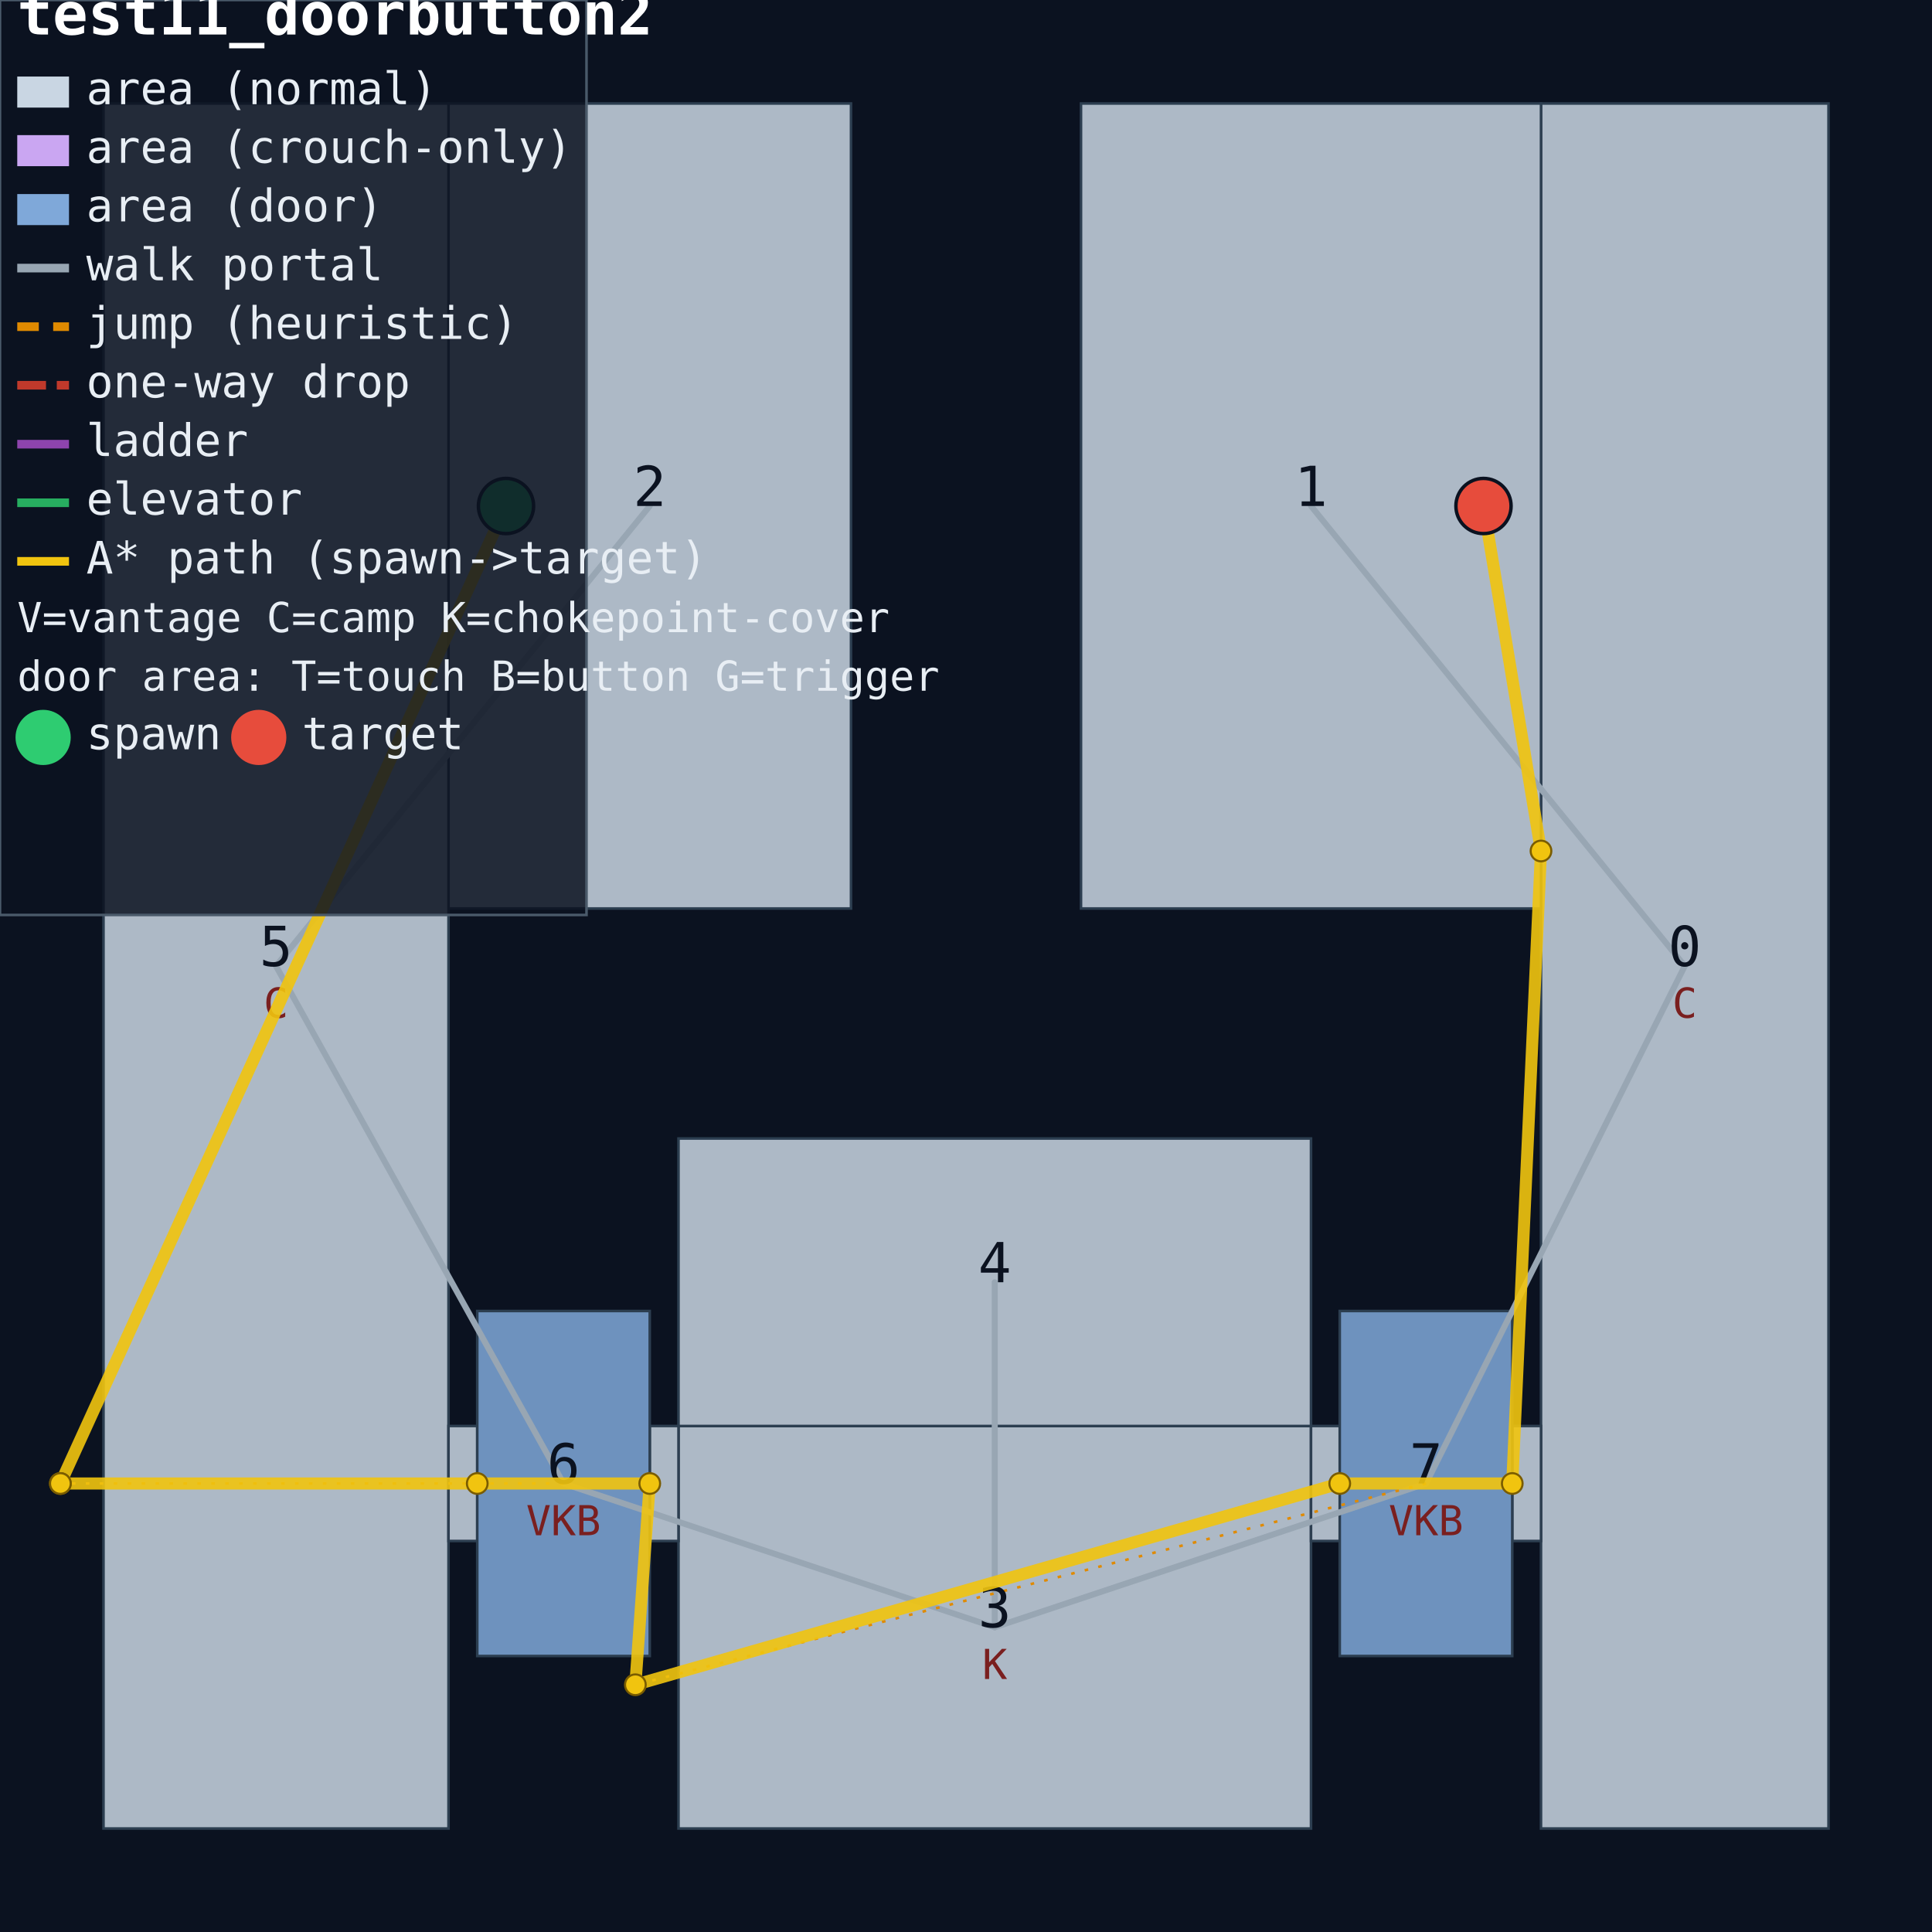
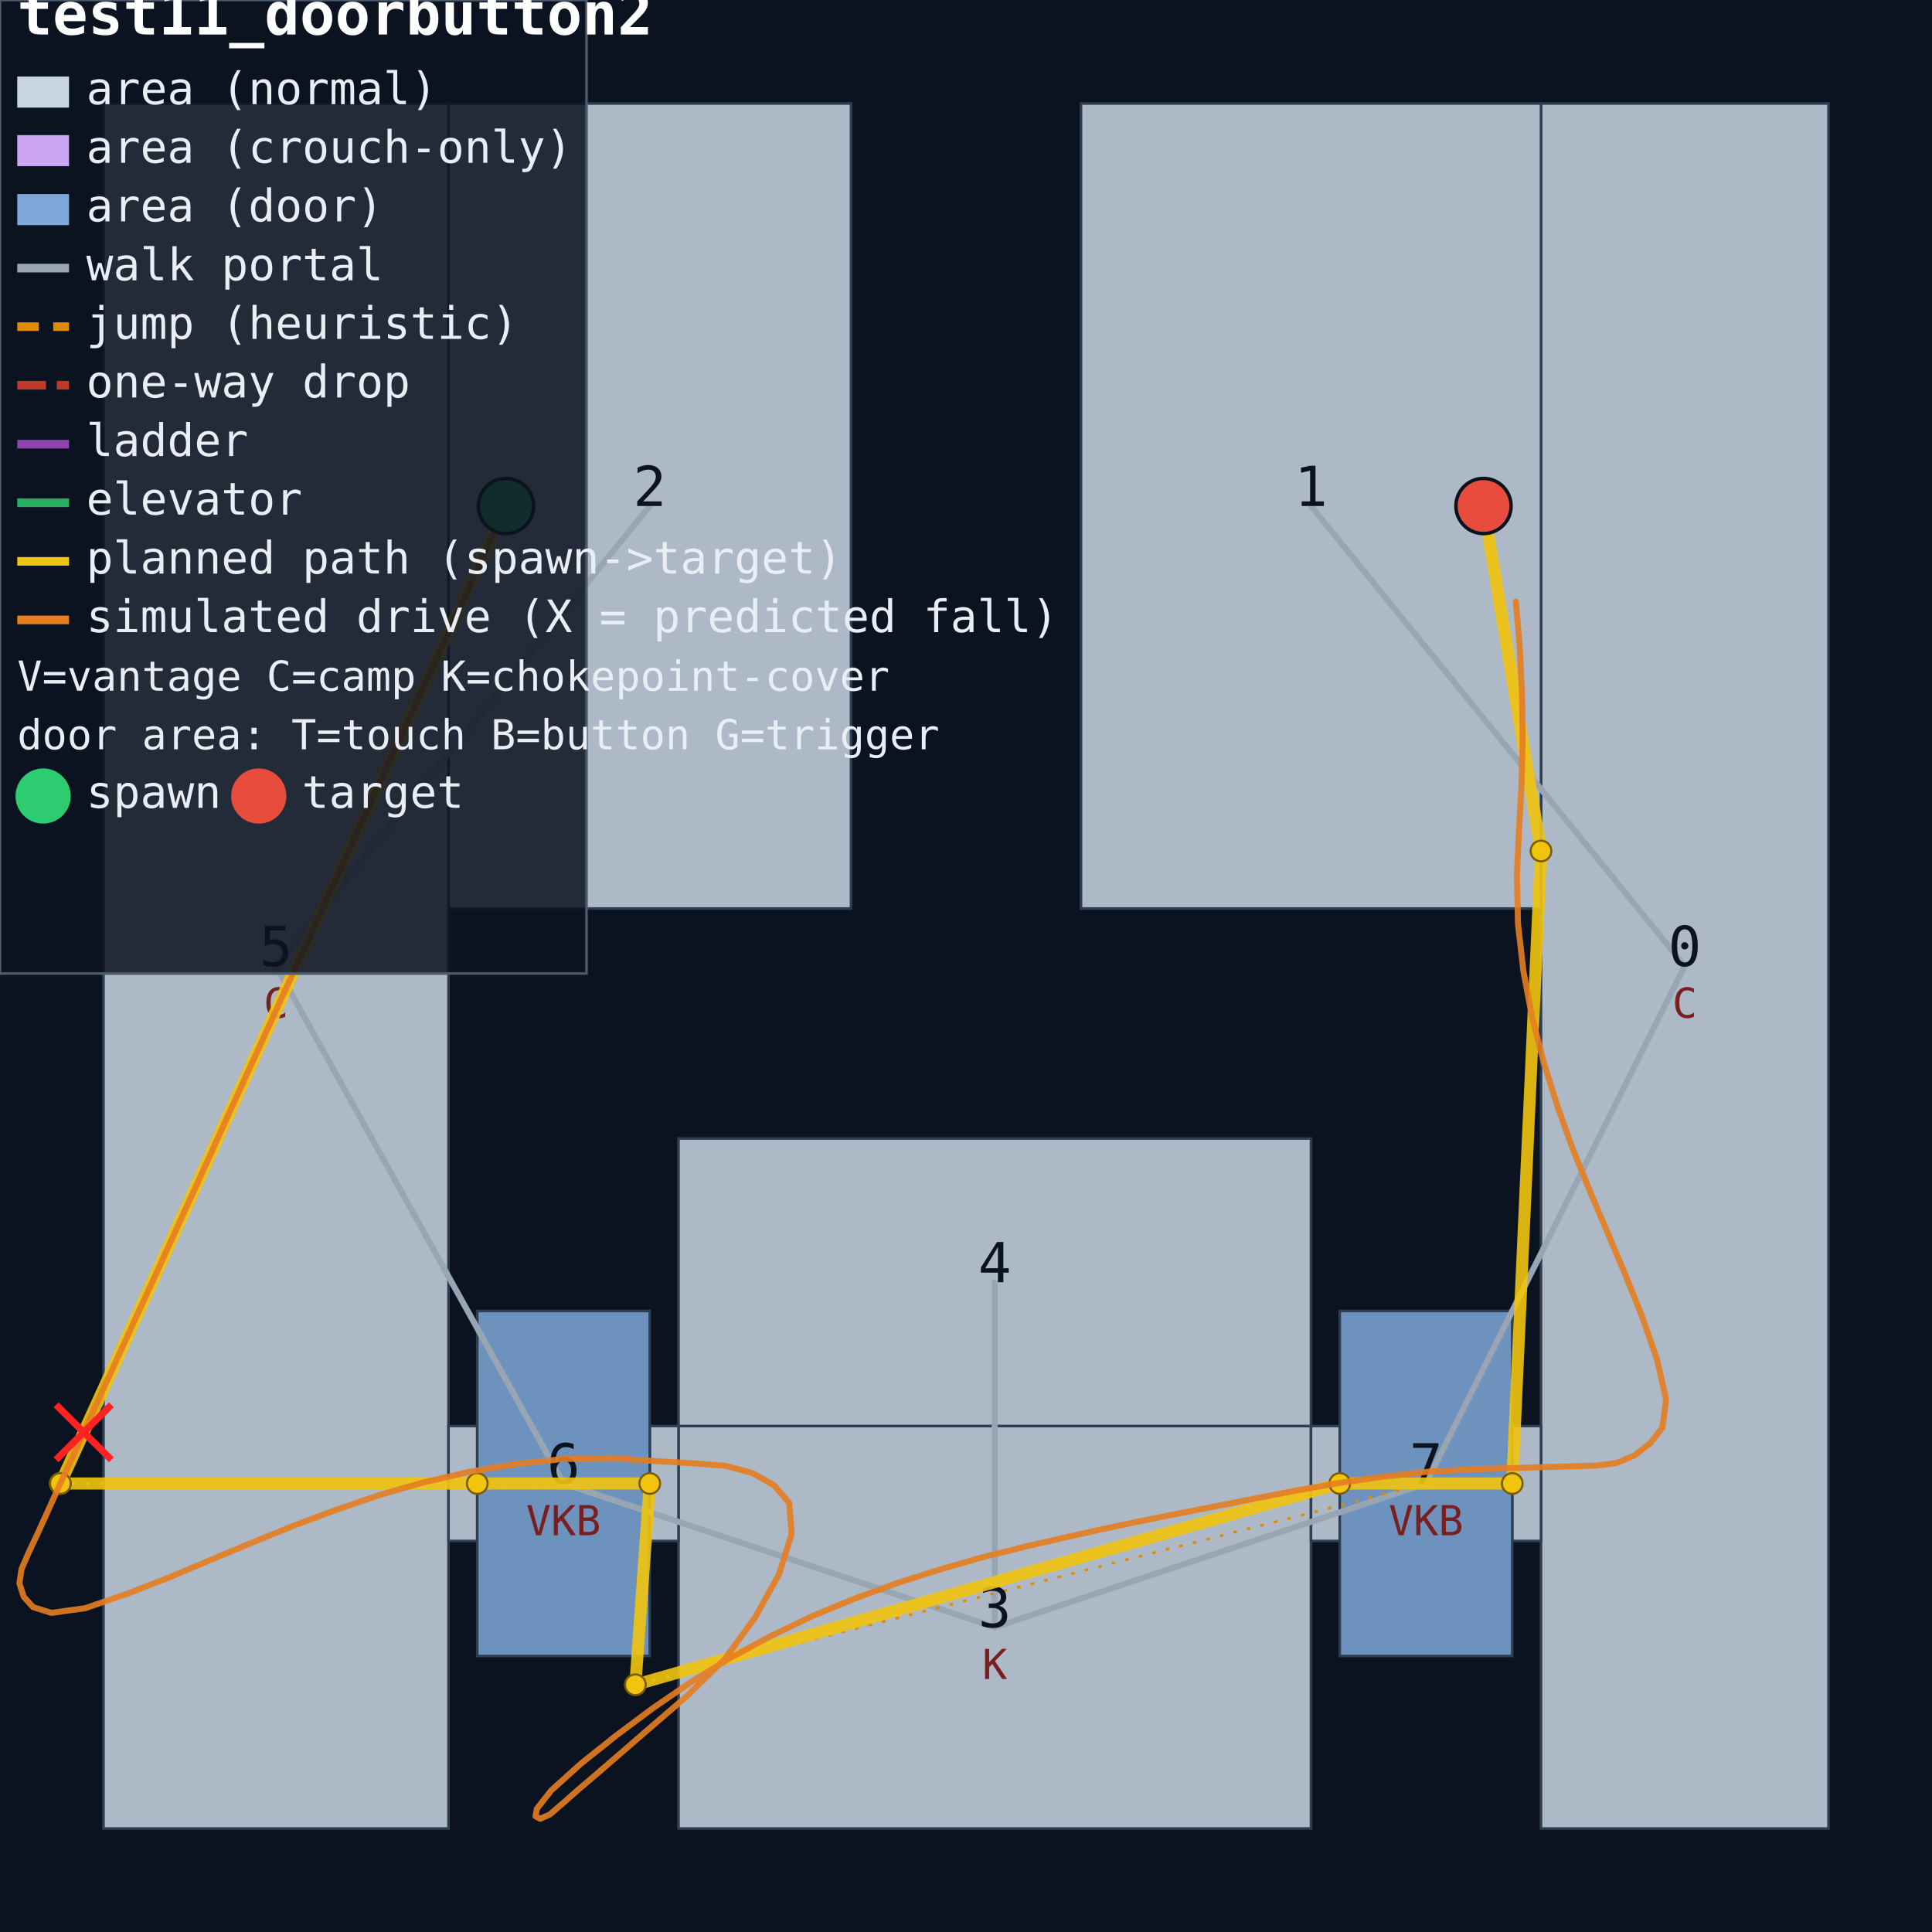
<svg xmlns="http://www.w3.org/2000/svg" viewBox="-12.8 -524.8 537.6 537.6" font-family="monospace">
  <rect x="-12.8" y="-524.8" width="537.6" height="537.6" fill="#0b1220" />
  <defs>
    <marker id="arrow" viewBox="0 0 10 10" refX="8" refY="5" markerWidth="5" markerHeight="5" orient="auto-start-reverse">
      <path d="M0,0 L10,5 L0,10 z" fill="#c0392b" />
    </marker>
  </defs>
  <g stroke="#2c3e50" stroke-width="0.72" fill-opacity="0.85">
    <polygon fill="#c9d6e3" points="416.0,-496.0 496.0,-496.0 496.0,-16.0 416.0,-16.0 " />
    <polygon fill="#c9d6e3" points="408.0,-128.0 416.0,-128.0 416.0,-96.0 408.0,-96.0 " />
    <polygon fill="#c9d6e3" points="288.0,-496.0 416.0,-496.0 416.0,-272.0 288.0,-272.0 " />
    <polygon fill="#c9d6e3" points="112.0,-496.0 224.0,-496.0 224.0,-272.0 112.0,-272.0 " />
    <polygon fill="#c9d6e3" points="176.0,-128.0 352.0,-128.0 352.0,-16.0 176.0,-16.0 " />
    <polygon fill="#c9d6e3" points="352.0,-128.0 360.0,-128.0 360.0,-96.0 352.0,-96.0 " />
    <polygon fill="#c9d6e3" points="168.0,-128.0 176.0,-128.0 176.0,-96.0 168.0,-96.0 " />
    <polygon fill="#c9d6e3" points="176.0,-208.0 352.0,-208.0 352.0,-128.0 176.0,-128.0 " />
    <polygon fill="#c9d6e3" points="16.0,-496.0 112.0,-496.0 112.0,-16.0 16.0,-16.0 " />
    <polygon fill="#c9d6e3" points="112.0,-128.0 120.0,-128.0 120.0,-96.0 112.0,-96.0 " />
    <polygon fill="#7fa8d9" points="120.0,-160.0 168.0,-160.0 168.0,-64.0 120.0,-64.0 " />
    <polygon fill="#7fa8d9" points="360.0,-160.0 408.0,-160.0 408.0,-64.0 360.0,-64.0 " />
  </g>
  <g stroke-linecap="round">
    <line x1="264.0" y1="-72.0" x2="144.0" y2="-112.0" stroke="#98a6b3" stroke-width="1.68" />
    <line x1="456.0" y1="-256.0" x2="352.0" y2="-384.0" stroke="#98a6b3" stroke-width="1.68" />
    <line x1="168.0" y1="-384.0" x2="64.0" y2="-256.0" stroke="#98a6b3" stroke-width="1.68" />
    <line x1="264.0" y1="-168.0" x2="264.0" y2="-72.0" stroke="#98a6b3" stroke-width="1.68" />
+     <line x1="384.0" y1="-112.0" x2="264.0" y2="-72.0" stroke="#98a6b3" stroke-width="1.68" />
    <line x1="456.0" y1="-256.0" x2="384.0" y2="-112.0" stroke="#98a6b3" stroke-width="1.68" />
-     <line x1="384.0" y1="-112.0" x2="264.0" y2="-72.0" stroke="#98a6b3" stroke-width="1.68" />
    <line x1="144.0" y1="-112.0" x2="64.0" y2="-256.0" stroke="#98a6b3" stroke-width="1.68" />
  </g>
  <line x1="144.0" y1="-112.0" x2="4.0" y2="-112.0" stroke="#e08a00" stroke-width="0.72" stroke-dasharray="1,2.88" />
  <rect x="1.8" y="-114.2" width="4.3" height="4.3" fill="#e08a00" stroke="#0b1220" stroke-width="0.48" />
  <line x1="384.0" y1="-112.0" x2="164.0" y2="-56.0" stroke="#e08a00" stroke-width="0.72" stroke-dasharray="1,2.88" />
  <rect x="161.8" y="-58.2" width="4.3" height="4.3" fill="#e08a00" stroke="#0b1220" stroke-width="0.48" />
  <g fill="#0b1220" text-anchor="middle" font-size="15.36">
    <text x="456.0" y="-256.0">0</text>
    <text x="456.0" y="-241.6" font-size="11.52" fill="#7a1f1f">C</text>
    <text x="352.0" y="-384.0">1</text>
    <text x="168.0" y="-384.0">2</text>
    <text x="264.0" y="-72.0">3</text>
    <text x="264.0" y="-57.6" font-size="11.52" fill="#7a1f1f">K</text>
    <text x="264.0" y="-168.0">4</text>
    <text x="64.0" y="-256.0">5</text>
    <text x="64.0" y="-241.6" font-size="11.52" fill="#7a1f1f">C</text>
    <text x="144.0" y="-112.0">6</text>
    <text x="144.0" y="-97.6" font-size="11.52" fill="#7a1f1f">VKB</text>
    <text x="384.0" y="-112.0">7</text>
    <text x="384.0" y="-97.6" font-size="11.52" fill="#7a1f1f">VKB</text>
  </g>
  <polyline fill="none" stroke="#f1c40f" stroke-width="3.36" stroke-opacity="0.9" stroke-linecap="round" stroke-linejoin="round" points="128.0,-384.0 4.0,-112.0 4.0,-112.0 120.0,-112.0 168.0,-112.0 164.0,-56.0 360.0,-112.0 408.0,-112.0 416.0,-288.0 400.0,-384.0 " />
  <circle cx="128.0" cy="-384.0" r="2.88" fill="#f1c40f" stroke="#7a5c00" stroke-width="0.58" />
  <circle cx="4.0" cy="-112.0" r="2.88" fill="#f1c40f" stroke="#7a5c00" stroke-width="0.58" />
  <circle cx="4.0" cy="-112.0" r="2.88" fill="#f1c40f" stroke="#7a5c00" stroke-width="0.58" />
  <circle cx="120.0" cy="-112.0" r="2.88" fill="#f1c40f" stroke="#7a5c00" stroke-width="0.58" />
  <circle cx="168.0" cy="-112.0" r="2.88" fill="#f1c40f" stroke="#7a5c00" stroke-width="0.58" />
  <circle cx="164.0" cy="-56.0" r="2.88" fill="#f1c40f" stroke="#7a5c00" stroke-width="0.58" />
  <circle cx="360.0" cy="-112.0" r="2.88" fill="#f1c40f" stroke="#7a5c00" stroke-width="0.58" />
  <circle cx="408.0" cy="-112.0" r="2.88" fill="#f1c40f" stroke="#7a5c00" stroke-width="0.58" />
  <circle cx="416.0" cy="-288.0" r="2.88" fill="#f1c40f" stroke="#7a5c00" stroke-width="0.58" />
  <circle cx="400.0" cy="-384.0" r="2.88" fill="#f1c40f" stroke="#7a5c00" stroke-width="0.58" />
+   <polyline fill="none" stroke="#e67e22" stroke-width="1.68" stroke-opacity="0.9" stroke-linecap="round" stroke-linejoin="round" points="128.0,-384.0 126.4,-380.5 122.7,-372.5 117.7,-361.3 112.5,-349.9 107.3,-338.6 102.1,-327.2 96.9,-315.8 91.7,-304.4 86.5,-293.1 81.4,-281.7 76.2,-270.3 71.0,-258.9 65.8,-247.6 60.6,-236.2 55.4,-224.8 50.2,-213.4 45.1,-202.1 39.9,-190.7 34.7,-179.3 29.5,-167.9 24.3,-156.6 19.1,-145.2 13.9,-133.8 8.8,-122.4 4.2,-112.5 0.6,-104.5 -2.4,-97.9 -4.9,-92.6 -6.8,-88.2 -7.4,-84.2 -6.2,-80.5 -3.6,-77.6 1.5,-76.0 10.9,-77.3 22.8,-81.4 34.6,-86.0 46.2,-90.9 57.7,-95.7 69.3,-100.4 81.1,-104.8 93.1,-108.9 105.4,-112.4 118.0,-115.3 130.7,-117.4 143.7,-118.8 157.1,-119.1 170.1,-118.2 180.6,-117.6 189.2,-116.9 196.6,-114.9 202.6,-111.5 206.8,-106.6 207.5,-98.0 204.0,-86.8 197.3,-74.7 188.9,-63.2 178.3,-52.8 168.3,-44.2 160.1,-37.1 153.5,-31.4 148.1,-26.8 143.8,-23.0 140.2,-19.9 137.5,-18.7 136.2,-19.4 136.6,-21.5 140.6,-26.6 148.8,-34.0 158.7,-41.9 168.9,-49.5 179.4,-56.7 190.3,-63.4 201.6,-69.5 213.2,-75.1 225.1,-80.0 237.1,-84.4 249.2,-88.2 261.4,-91.7 273.6,-94.7 285.8,-97.5 298.1,-100.2 310.3,-102.7 322.6,-105.1 334.8,-107.5 347.1,-109.9 359.5,-112.1 372.0,-113.9 384.7,-115.3 397.5,-116.0 408.9,-116.3 418.1,-116.6 425.6,-116.8 431.7,-117.0 437.0,-117.7 442.0,-119.8 446.4,-123.2 449.8,-127.6 450.8,-135.4 448.3,-146.5 444.0,-158.8 439.3,-170.5 434.4,-182.1 429.5,-193.6 424.8,-205.2 420.5,-217.2 416.7,-229.4 413.5,-241.9 411.1,-254.6 409.6,-267.7 409.3,-281.3 409.9,-294.2 410.6,-306.7 410.9,-319.3 410.7,-332.0 410.1,-344.7 409.0,-357.4 " />
+   <line x1="2.8" y1="-133.9" x2="18.2" y2="-118.6" stroke="#ff2222" stroke-width="1.92" />
+   <line x1="2.8" y1="-118.6" x2="18.2" y2="-133.9" stroke="#ff2222" stroke-width="1.92" />
  <circle cx="128.0" cy="-384.0" r="7.68" fill="#2ecc71" stroke="#0b1220" stroke-width="0.96" />
  <circle cx="400.0" cy="-384.0" r="7.68" fill="#e74c3c" stroke="#0b1220" stroke-width="0.96" />
-   <rect x="-12.8" y="-524.8" width="163.2" height="254.6" fill="#0b1220" fill-opacity="0.85" stroke="#4a5a6a" stroke-width="0.72" />
+   <rect x="-12.8" y="-524.8" width="163.2" height="270.9" fill="#0b1220" fill-opacity="0.85" stroke="#4a5a6a" stroke-width="0.72" />
  <text x="-8.0" y="-515.2" font-size="16.32" fill="#ffffff" font-weight="bold">test11_doorbutton2</text>
  <rect x="-8.0" y="-503.5" width="14.40" height="8.64" fill="#c9d6e3" />
  <text x="11.2" y="-495.8" font-size="12.48" fill="#e8eef4">area (normal)</text>
  <rect x="-8.0" y="-487.2" width="14.40" height="8.64" fill="#caa6f2" />
  <text x="11.2" y="-479.5" font-size="12.48" fill="#e8eef4">area (crouch-only)</text>
  <rect x="-8.0" y="-470.8" width="14.40" height="8.64" fill="#7fa8d9" />
  <text x="11.2" y="-463.2" font-size="12.48" fill="#e8eef4">area (door)</text>
  <line x1="-8.0" y1="-450.2" x2="6.4" y2="-450.2" stroke="#98a6b3" stroke-width="2.40" />
  <text x="11.2" y="-446.8" font-size="12.48" fill="#e8eef4">walk portal</text>
  <line x1="-8.0" y1="-433.9" x2="6.4" y2="-433.9" stroke="#e08a00" stroke-width="2.40" stroke-dasharray="6,4" />
  <text x="11.2" y="-430.5" font-size="12.48" fill="#e8eef4">jump (heuristic)</text>
  <line x1="-8.0" y1="-417.6" x2="6.4" y2="-417.6" stroke="#c0392b" stroke-width="2.40" stroke-dasharray="8,3" />
  <text x="11.2" y="-414.2" font-size="12.48" fill="#e8eef4">one-way drop</text>
  <line x1="-8.0" y1="-401.2" x2="6.4" y2="-401.2" stroke="#8e44ad" stroke-width="2.40" />
  <text x="11.2" y="-397.9" font-size="12.48" fill="#e8eef4">ladder</text>
  <line x1="-8.0" y1="-384.9" x2="6.4" y2="-384.9" stroke="#27ae60" stroke-width="2.40" />
  <text x="11.2" y="-381.6" font-size="12.48" fill="#e8eef4">elevator</text>
  <line x1="-8.0" y1="-368.6" x2="6.4" y2="-368.6" stroke="#f1c40f" stroke-width="2.40" />
-   <text x="11.2" y="-365.2" font-size="12.48" fill="#e8eef4">A* path (spawn-&gt;target)</text>
-   <text x="-8.0" y="-348.9" font-size="11.52" fill="#e8eef4">V=vantage C=camp K=chokepoint-cover</text>
-   <text x="-8.0" y="-332.6" font-size="11.52" fill="#e8eef4">door area: T=touch B=button G=trigger</text>
-   <circle cx="-0.8" cy="-319.6" r="7.68" fill="#2ecc71" />
-   <text x="11.2" y="-316.3" font-size="12.48" fill="#e8eef4">spawn</text>
-   <circle cx="59.2" cy="-319.6" r="7.68" fill="#e74c3c" />
-   <text x="71.2" y="-316.3" font-size="12.48" fill="#e8eef4">target</text>
+   <text x="11.2" y="-365.2" font-size="12.48" fill="#e8eef4">planned path (spawn-&gt;target)</text>
+   <line x1="-8.0" y1="-352.3" x2="6.4" y2="-352.3" stroke="#e67e22" stroke-width="2.40" />
+   <text x="11.2" y="-348.9" font-size="12.48" fill="#e8eef4">simulated drive (X = predicted fall)</text>
+   <text x="-8.0" y="-332.6" font-size="11.52" fill="#e8eef4">V=vantage C=camp K=chokepoint-cover</text>
+   <text x="-8.0" y="-316.3" font-size="11.52" fill="#e8eef4">door area: T=touch B=button G=trigger</text>
+   <circle cx="-0.8" cy="-303.3" r="7.68" fill="#2ecc71" />
+   <text x="11.2" y="-300.0" font-size="12.48" fill="#e8eef4">spawn</text>
+   <circle cx="59.2" cy="-303.3" r="7.68" fill="#e74c3c" />
+   <text x="71.2" y="-300.0" font-size="12.48" fill="#e8eef4">target</text>
</svg>
